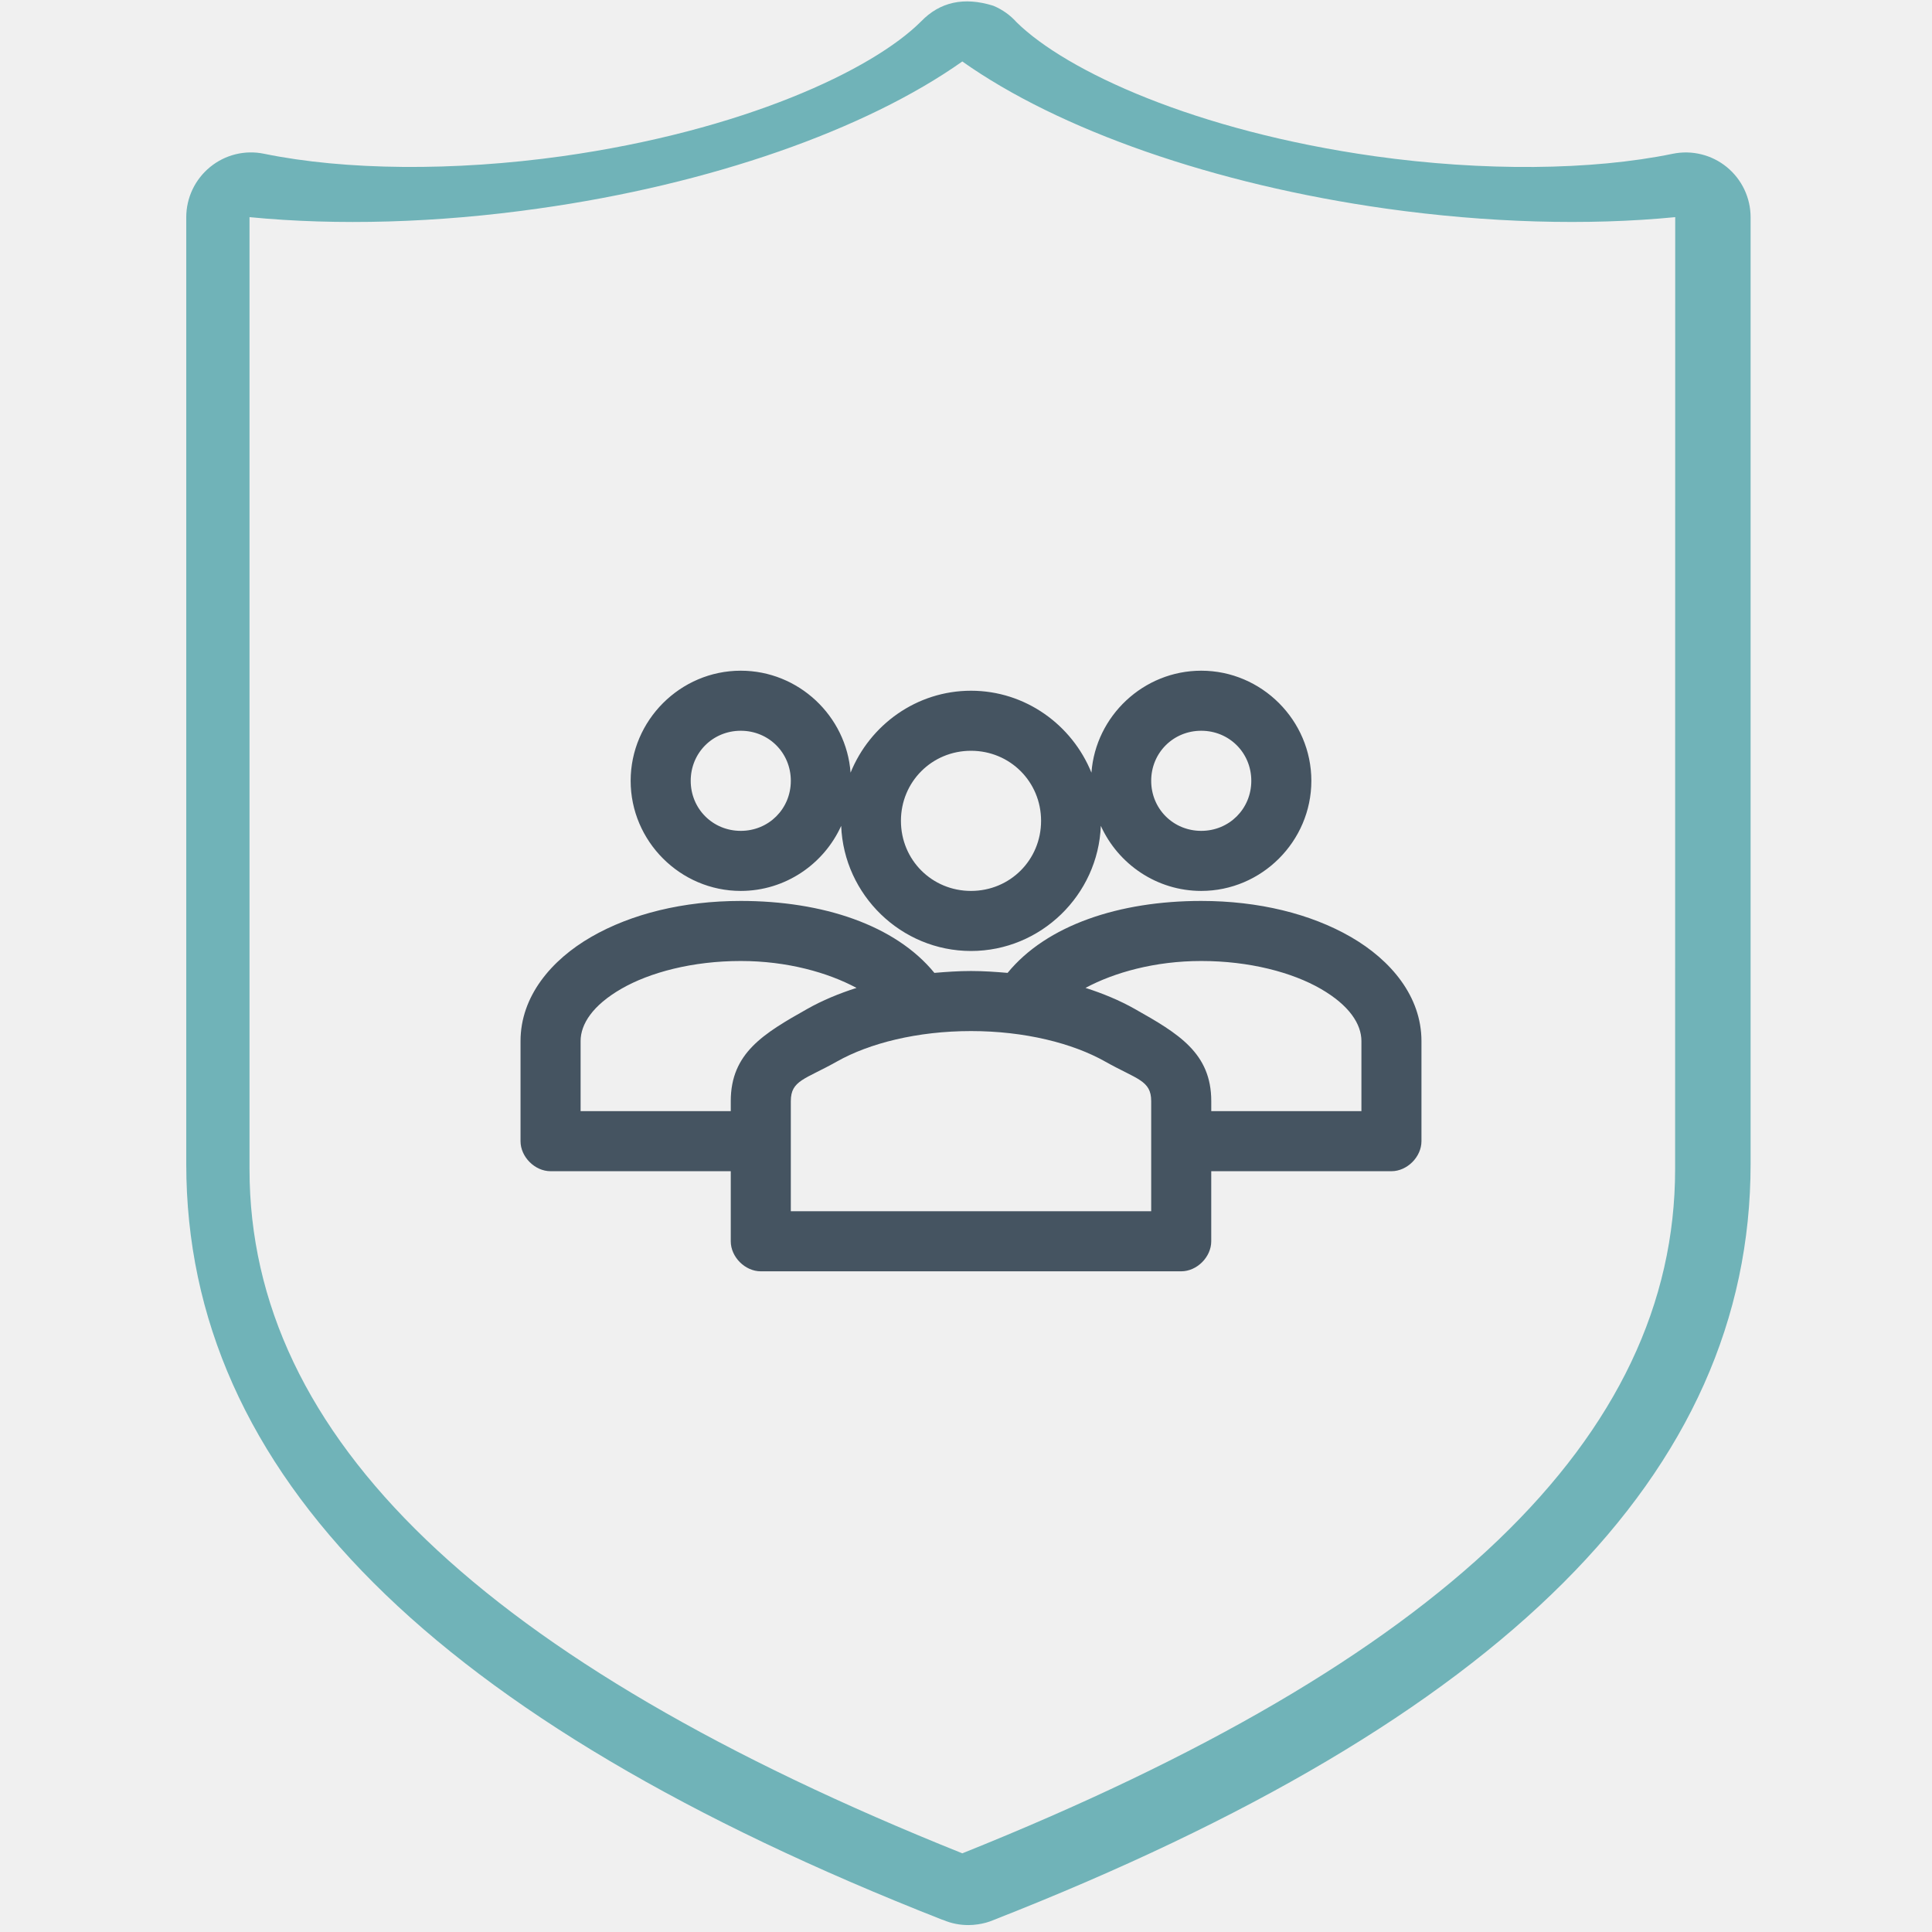
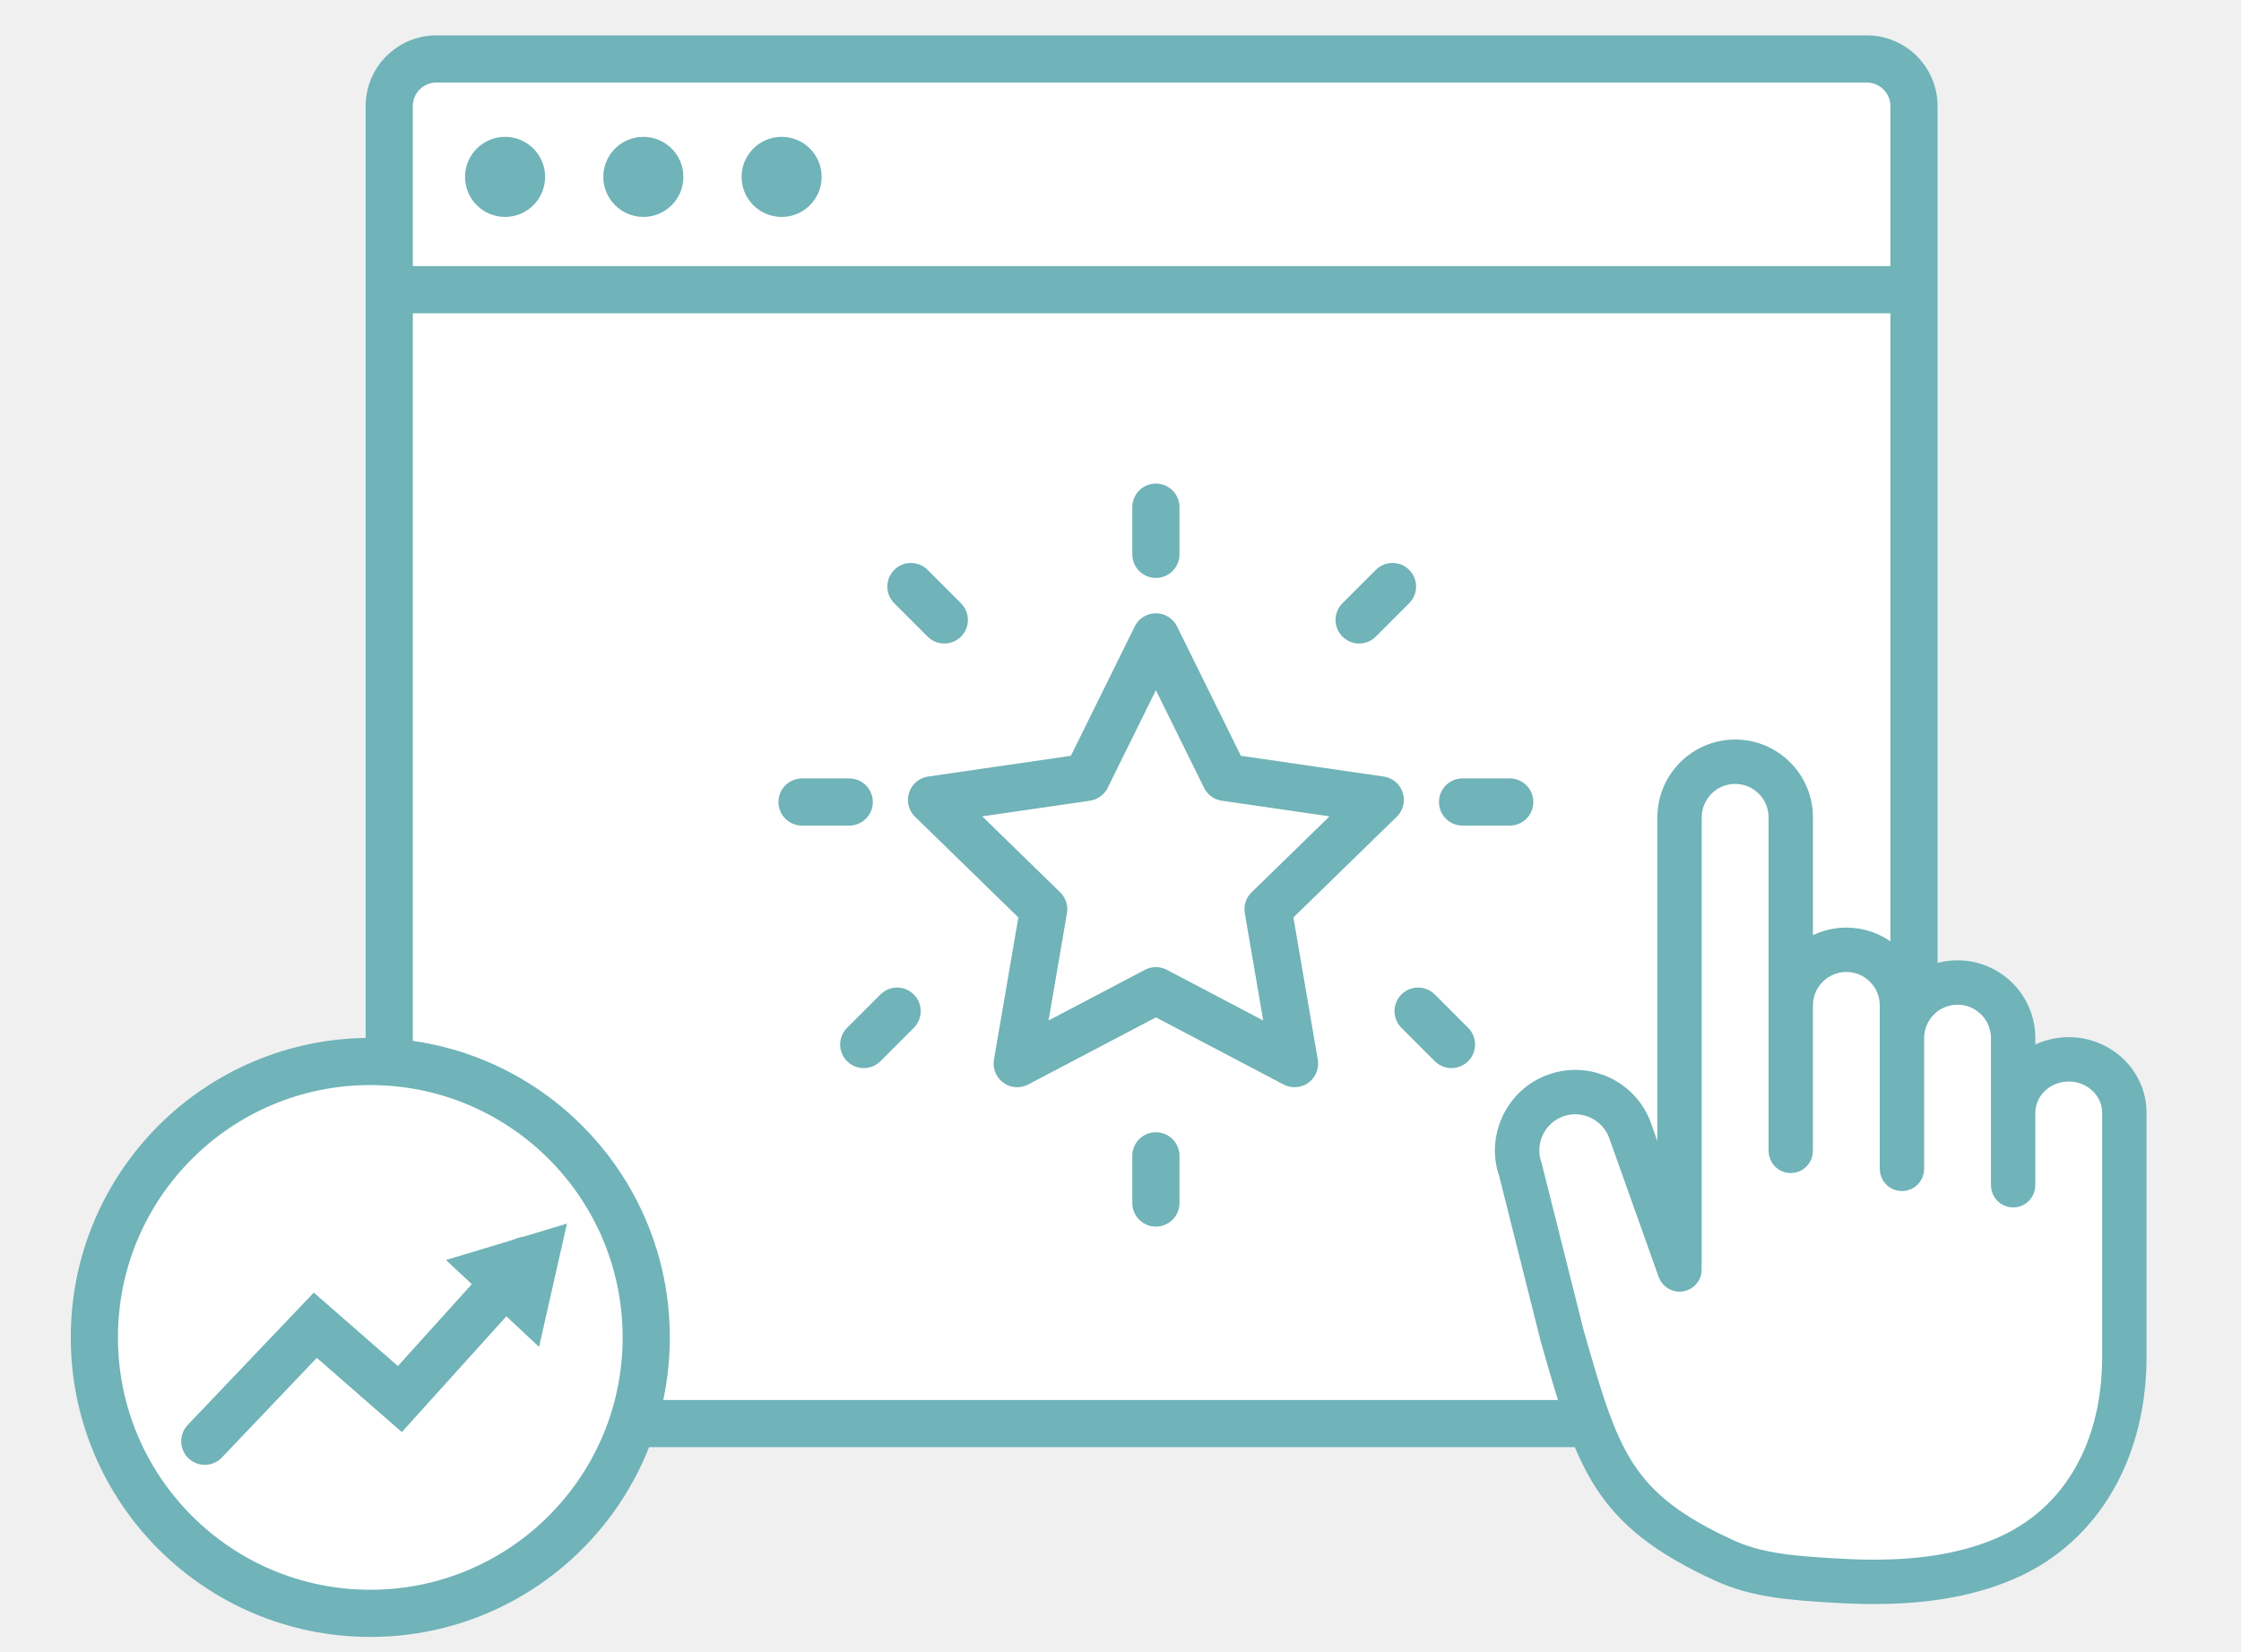
- <svg xmlns="http://www.w3.org/2000/svg" width="193px" height="193px" viewBox="0 0 193 193" version="1.1">
-   <defs />
+ <svg xmlns="http://www.w3.org/2000/svg" xmlns:xlink="http://www.w3.org/1999/xlink" width="190px" height="140px" viewBox="0 0 190 140" version="1.1">
+   <defs>
+     <path d="M0,5.997 C0,2.685 2.692,0 6.007,0 L127.266,0 C130.583,0 133.273,2.682 133.273,5.997 L133.273,119.7 L0,119.7 L0,5.997 Z" id="path-1" />
+     <mask id="mask-2" maskContentUnits="userSpaceOnUse" maskUnits="objectBoundingBox" x="0" y="0" width="133.273" height="119.7" fill="white">
+       <use xlink:href="#path-1" />
+     </mask>
+   </defs>
  <g id="Page-1" stroke="none" stroke-width="1" fill="none" fill-rule="evenodd">
-     <g id="Home-Page-&gt;-Brand-Loyalty-Icon" fill-rule="nonzero">
-       <g id="Group-2" transform="translate(18, 0)">
-         <g id="np_fidelity_601079_70B3B8" fill="#70B3B8">
-           <g id="Group">
-             <path d="M78.725,192.308 C77.892,192.308 77.05,192.148 76.25,191.811 C76.208,191.794 76.157,191.769 76.115,191.769 C25.31,171.82 0.606,147.131 0.606,116.285 L0.606,21.703 C0.606,19.755 1.482,17.916 2.989,16.685 C4.496,15.453 6.467,14.964 8.378,15.36 C16.478,17.022 27.331,17.123 38.167,15.605 C56.185,13.066 69.117,7.035 74.019,2.135 C75.905,0.186 78.305,-0.337 81.227,0.574 C82.144,0.954 82.936,1.527 83.567,2.236 C88.552,7.119 101.426,13.083 119.327,15.605 C130.155,17.123 141.015,17.031 149.107,15.36 C151.001,14.972 152.989,15.453 154.496,16.685 C156.003,17.916 156.879,19.755 156.879,21.703 L156.879,116.276 C156.879,147.148 132.149,171.836 81.294,191.786 C81.277,191.794 81.252,191.803 81.235,191.811 C80.738,192.022 80.225,192.157 79.703,192.233 C79.374,192.283 79.054,192.309 78.726,192.309 C77.893,192.309 79.054,192.309 78.726,192.309 L78.725,192.308 Z M6.926,21.691 L6.926,116.792 C6.926,143.572 30.229,165.942 78.132,185.14 C126.046,165.941 149.338,143.572 149.338,116.792 L149.348,21.691 C140.611,22.548 130.587,22.262 120.489,20.843 C103.274,18.42 87.787,12.976 78.132,6.14 C68.476,12.966 52.989,18.42 35.775,20.834 C25.686,22.271 15.662,22.548 6.926,21.691 L6.926,21.691 Z" id="Shape" />
+     <g id="Home-Page-&gt;-Brand-Loyalty-Icon">
+       <g id="Group-31" transform="translate(8, 3)">
+         <g id="browser" transform="translate(23, 0)">
+           <g id="Group-35">
+             <use id="Rectangle-19" stroke="#70B3B8" mask="url(#mask-2)" stroke-width="8" fill="#FFFFFF" xlink:href="#path-1" />
+             <ellipse id="Oval-5" fill="#70B3B8" cx="11.823" cy="11.998" rx="3.394" ry="3.394" />
+             <ellipse id="Oval-5-Copy" fill="#70B3B8" cx="23.546" cy="11.998" rx="3.394" ry="3.394" />
+             <ellipse id="Oval-5-Copy-2" fill="#70B3B8" cx="35.269" cy="11.998" rx="3.394" ry="3.394" />
+             <path d="M2.568,21.561 L129.768,21.561" id="Line" stroke="#70B3B8" stroke-width="4" stroke-linecap="square" />
+           </g>
+           <g id="Group-36" transform="translate(37, 40)" stroke="#70B3B8" stroke-width="4" stroke-linecap="round">
+             <polygon id="Star" stroke-linejoin="round" fill="#FFFFFF" points="30 41 18.244 47.18 20.489 34.09 10.979 24.82 24.122 22.91 30 11 35.878 22.91 49.021 24.82 39.511 34.09 41.756 47.18" />
+             <path d="M30,0 L30,4" id="Path-5" />
+             <path d="M30,55 L30,59" id="Path-5-Copy" />
+             <path d="M4,25 L0,25" id="Path-5-Copy-2" />
+             <path d="M60,25 L56,25" id="Path-5-Copy-3" />
+             <path d="M50.061,6.732 L47.232,9.561" id="Path-5-Copy-4" />
+             <path d="M12.061,6.732 L9.232,9.561" id="Path-5-Copy-5" transform="translate(10.64645, 8.146447) scale(-1, 1) translate(-10.64645, -8.146447) " />
+             <path d="M55.061,42.732 L52.232,45.561" id="Path-5-Copy-7" transform="translate(53.64645, 44.14645) scale(1, -1) translate(-53.64645, -44.14645) " />
+             <path d="M8.061,42.732 L5.232,45.561" id="Path-5-Copy-6" transform="translate(6.646447, 44.14645) scale(-1, -1) translate(-6.646447, -44.14645) " />
          </g>
        </g>
-         <g id="np_users_847322_70B3B8" transform="translate(34, 67)" fill-opacity="0.75" fill="#0D2132">
-           <path d="M22,0 C15.961,0 11,4.961 11,11 C11,17.039 15.961,22 22,22 C26.445,22 30.301,19.324 32.031,15.5 C32.301,22.41 38.027,28 45,28 C51.973,28 57.699,22.41 57.969,15.5 C59.7,19.324 63.555,22 68,22 C74.039,22 79,17.039 79,11 C79,4.961 74.039,0 68,0 C62.234,0 57.449,4.519 57.031,10.188 C55.101,5.415 50.437,2.001 45,2.001 C39.563,2.001 34.898,5.415 32.969,10.188 C32.551,4.52 27.766,0 22,0 Z M22,6 C24.797,6 27,8.203 27,11 C27,13.797 24.797,16 22,16 C19.203,16 17,13.797 17,11 C17,8.203 19.203,6 22,6 Z M68,6 C70.797,6 73,8.203 73,11 C73,13.797 70.797,16 68,16 C65.203,16 63,13.797 63,11 C63,8.203 65.203,6 68,6 Z M45,8 C48.902,8 52,11.098 52,15 C52,18.902 48.902,22 45,22 C41.098,22 38,18.902 38,15 C38,11.098 41.098,8 45,8 Z M22,23 C16.277,23 11.074,24.281 7.062,26.594 C3.05,28.906 -0.001,32.547 -0.001,37 L-0.001,47 C-0.001,48.57 1.429,50 2.999,50 L21,50 L21,57 C21,58.57 22.429,60 24,60 L65.999,60 C67.57,60 68.999,58.57 68.999,57 L68.999,50 L86.999,50 C88.57,50 89.999,48.57 89.999,47 L89.999,37 C89.999,32.547 86.949,28.906 82.937,26.594 C78.925,24.282 73.722,23 67.999,23 C59.815,23 52.561,25.414 48.655,30.188 C47.456,30.086 46.249,30 44.999,30 C43.749,30 42.542,30.086 41.343,30.188 C37.436,25.41 30.183,23 21.999,23 L22,23 Z M22,29 C26.637,29 30.707,30.156 33.562,31.688 C31.796,32.254 30.144,32.941 28.656,33.781 C24.273,36.25 21,38.195 21,43 L21,44 L6,44 L6,37 C6,35.301 7.207,33.43 10.062,31.781 C12.918,30.133 17.195,29 22,29 L22,29 Z M68,29 C72.805,29 77.082,30.133 79.938,31.781 C82.794,33.43 84.001,35.301 84.001,37 L84.001,44 L69.001,44 L69.001,43 C69.001,38.195 65.727,36.25 61.344,33.781 C59.856,32.941 58.204,32.254 56.438,31.687 C59.294,30.156 63.364,29 68,29 L68,29 Z M45,36 C50.379,36 55.164,37.223 58.375,39.031 C61.586,40.84 63,40.91 63,43 L63,54 L27,54 L27,43 C27,40.91 28.414,40.84 31.625,39.031 C34.836,37.223 39.621,36 45,36 Z" id="Shape" />
+         <g id="tap" transform="translate(119.668, 60.53036)">
+           <g id="Group">
+             <path d="M50.563,51.194 C50.647,59.072 47.179,65.119 41.048,67.784 C36.236,69.875 30.822,69.846 26.643,69.586 C23.665,69.401 20.587,69.209 17.926,67.992 C8.708,63.774 7.594,59.878 4.618,49.467 L1.074,35.358 C0.713,34.344 0.77,33.244 1.236,32.262 C1.702,31.281 2.519,30.541 3.533,30.179 C4.548,29.818 5.648,29.875 6.63,30.341 C7.611,30.808 8.351,31.624 8.713,32.639 L12.901,44.404 C13.064,44.862 13.566,45.1 14.026,44.937 C14.479,44.776 14.716,44.279 14.561,43.824 C14.585,43.745 14.61,43.666 14.61,43.579 L14.61,5.768 C14.61,3.654 16.33,1.934 18.444,1.934 C20.558,1.934 22.277,3.654 22.277,5.768 L22.277,21.713 L22.277,34.053 C22.277,34.539 22.672,34.933 23.158,34.933 C23.644,34.933 24.038,34.539 24.038,34.053 L24.038,21.713 C24.038,19.599 25.758,17.879 27.872,17.879 C29.986,17.879 31.705,19.599 31.705,21.713 L31.705,24.486 L31.705,34.885 L31.705,35.579 C31.705,36.065 32.1,36.459 32.586,36.459 C33.072,36.459 33.466,36.065 33.466,35.579 L33.466,34.885 L33.466,24.486 C33.466,22.372 35.186,20.653 37.3,20.653 C39.414,20.653 41.134,22.372 41.134,24.486 L41.134,30.823 L41.134,36.559 L41.134,36.965 C41.134,37.451 41.528,37.845 42.014,37.845 C42.5,37.845 42.895,37.451 42.895,36.965 L42.895,36.559 L42.895,30.823 C42.895,28.809 44.614,27.169 46.728,27.169 C48.842,27.169 50.562,28.809 50.562,30.823 L50.562,51.194 L50.563,51.194 Z" id="Path-Copy-2" fill="#FFFFFF" />
+             <path d="M47.73,25.408 C46.246,25.408 44.899,25.974 43.896,26.89 L43.896,24.486 C43.896,21.401 41.387,18.892 38.302,18.892 C36.756,18.892 35.355,19.522 34.342,20.538 C33.8,18.016 31.555,16.118 28.874,16.118 C27.39,16.118 26.043,16.703 25.04,17.649 L25.04,5.768 C25.04,2.683 22.53,0.173 19.446,0.173 C16.361,0.173 13.851,2.683 13.851,5.768 L13.851,39.009 L11.373,32.048 C10.297,29.027 6.966,27.445 3.944,28.521 C2.486,29.04 1.315,30.1 0.647,31.507 C-0.021,32.914 -0.102,34.491 0.392,35.866 L3.928,49.952 C6.977,60.621 8.241,65.038 18.195,69.595 C21.153,70.948 24.398,71.15 27.537,71.344 C28.691,71.415 29.939,71.47 31.245,71.47 C34.878,71.47 38.958,71.047 42.75,69.399 C49.463,66.482 53.416,59.669 53.324,51.184 L53.324,30.823 C53.324,27.837 50.815,25.408 47.73,25.408 Z M51.563,51.194 C51.647,59.072 48.179,65.119 42.048,67.784 C37.236,69.875 31.822,69.846 27.643,69.586 C24.665,69.401 21.587,69.209 18.926,67.992 C9.708,63.774 8.594,59.878 5.618,49.467 L2.074,35.358 C1.713,34.344 1.77,33.244 2.236,32.262 C2.702,31.281 3.519,30.541 4.533,30.179 C5.548,29.818 6.648,29.875 7.63,30.341 C8.611,30.808 9.351,31.624 9.713,32.639 L13.901,44.404 C14.064,44.862 14.566,45.1 15.026,44.937 C15.479,44.776 15.716,44.279 15.561,43.824 C15.585,43.745 15.61,43.666 15.61,43.579 L15.61,5.768 C15.61,3.654 17.33,1.934 19.444,1.934 C21.558,1.934 23.277,3.654 23.277,5.768 L23.277,21.713 L23.277,34.053 C23.277,34.539 23.672,34.933 24.158,34.933 C24.644,34.933 25.038,34.539 25.038,34.053 L25.038,21.713 C25.038,19.599 26.758,17.879 28.872,17.879 C30.986,17.879 32.705,19.599 32.705,21.713 L32.705,24.486 L32.705,34.885 L32.705,35.579 C32.705,36.065 33.1,36.459 33.586,36.459 C34.072,36.459 34.466,36.065 34.466,35.579 L34.466,34.885 L34.466,24.486 C34.466,22.372 36.186,20.653 38.3,20.653 C40.414,20.653 42.134,22.372 42.134,24.486 L42.134,30.823 L42.134,36.559 L42.134,36.965 C42.134,37.451 42.528,37.845 43.014,37.845 C43.5,37.845 43.895,37.451 43.895,36.965 L43.895,36.559 L43.895,30.823 C43.895,28.809 45.614,27.169 47.728,27.169 C49.842,27.169 51.562,28.809 51.562,30.823 L51.562,51.194 L51.563,51.194 Z" id="Shape" stroke="#70B3B8" stroke-width="2" fill="#70B3B8" fill-rule="nonzero" />
+           </g>
+         </g>
+         <g id="Group-34" transform="translate(0, 87)">
+           <g id="Group-28" transform="translate(9.198381, 10.04049)" />
+           <g id="Group-2">
+             <ellipse id="Oval-4" stroke="#70B3B8" stroke-width="4" fill="#FFFFFF" cx="23.395" cy="23.395" rx="23.395" ry="23.395" />
+             <polyline id="Path-6" stroke="#70B3B8" stroke-width="4" stroke-linecap="round" points="9.363 32.197 18.731 22.363 25.902 28.622 36.51 16.872" />
+             <polygon id="Triangle-2-Copy" fill="#70B3B8" transform="translate(36.91154, 17.13016) rotate(-137) translate(-36.91154, -17.13016) " points="36.912 21.758 31.513 12.503 42.31 12.503" />
+           </g>
        </g>
      </g>
    </g>
  </g>
</svg>
